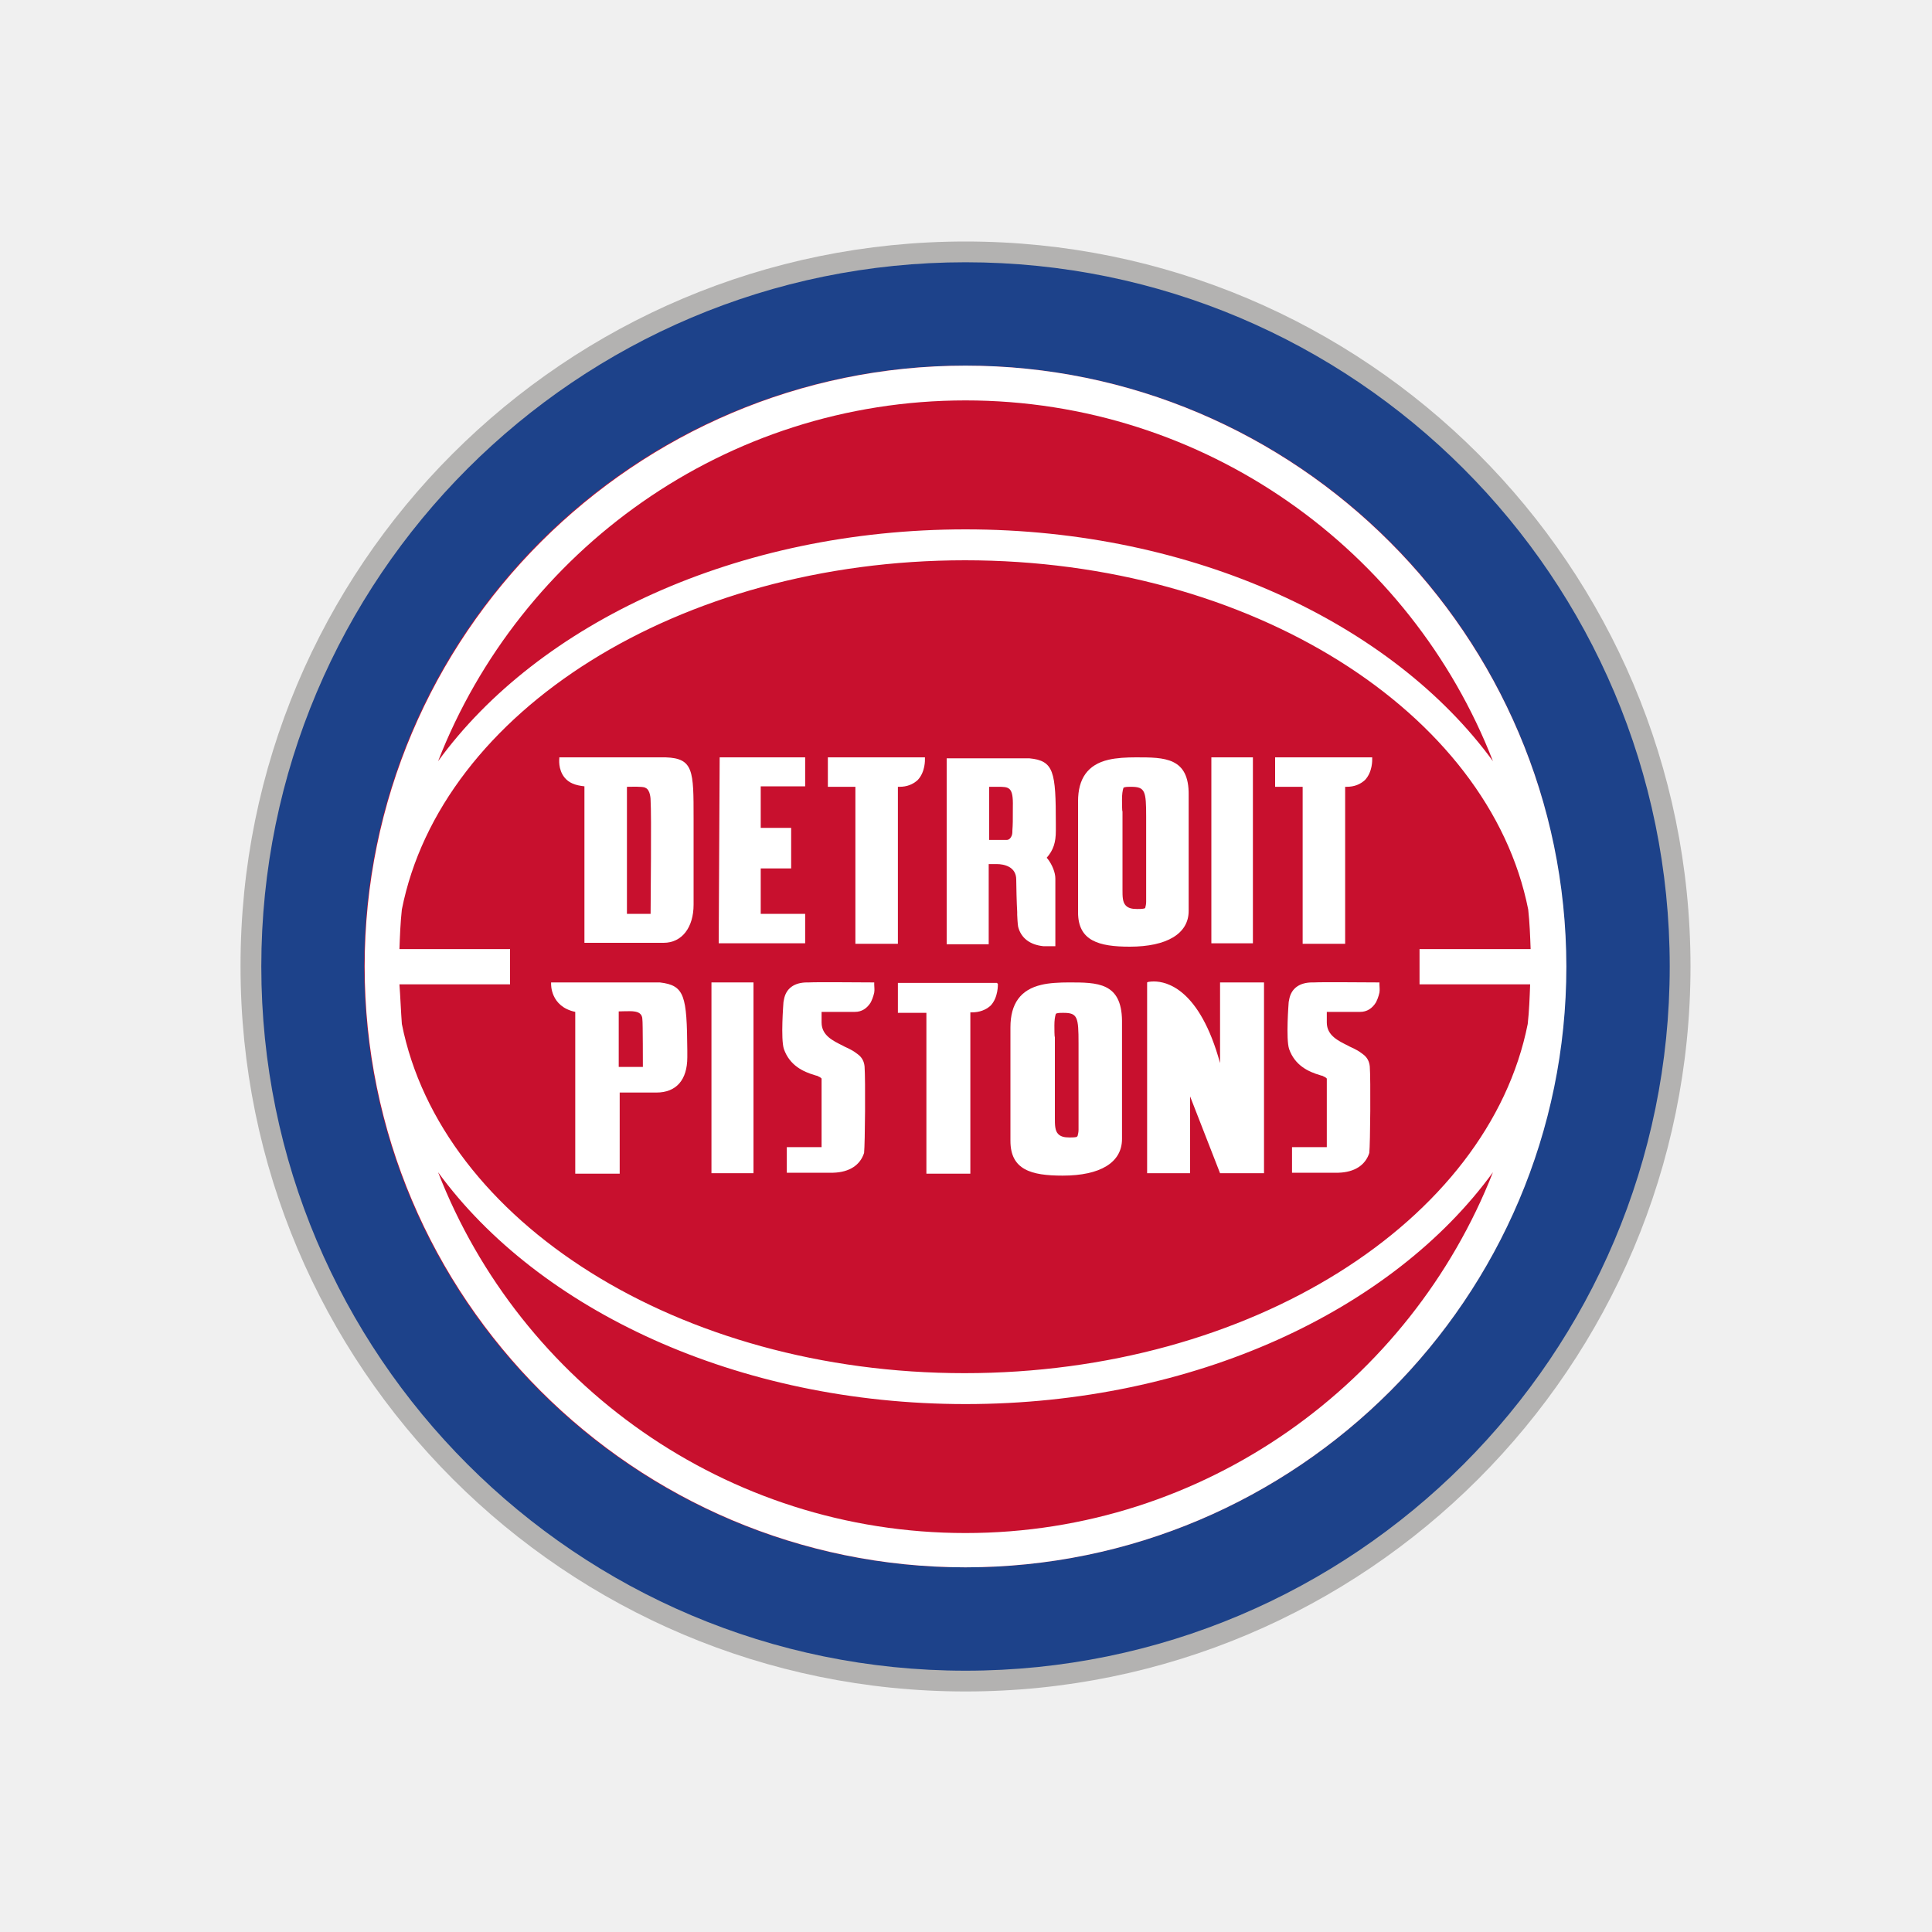
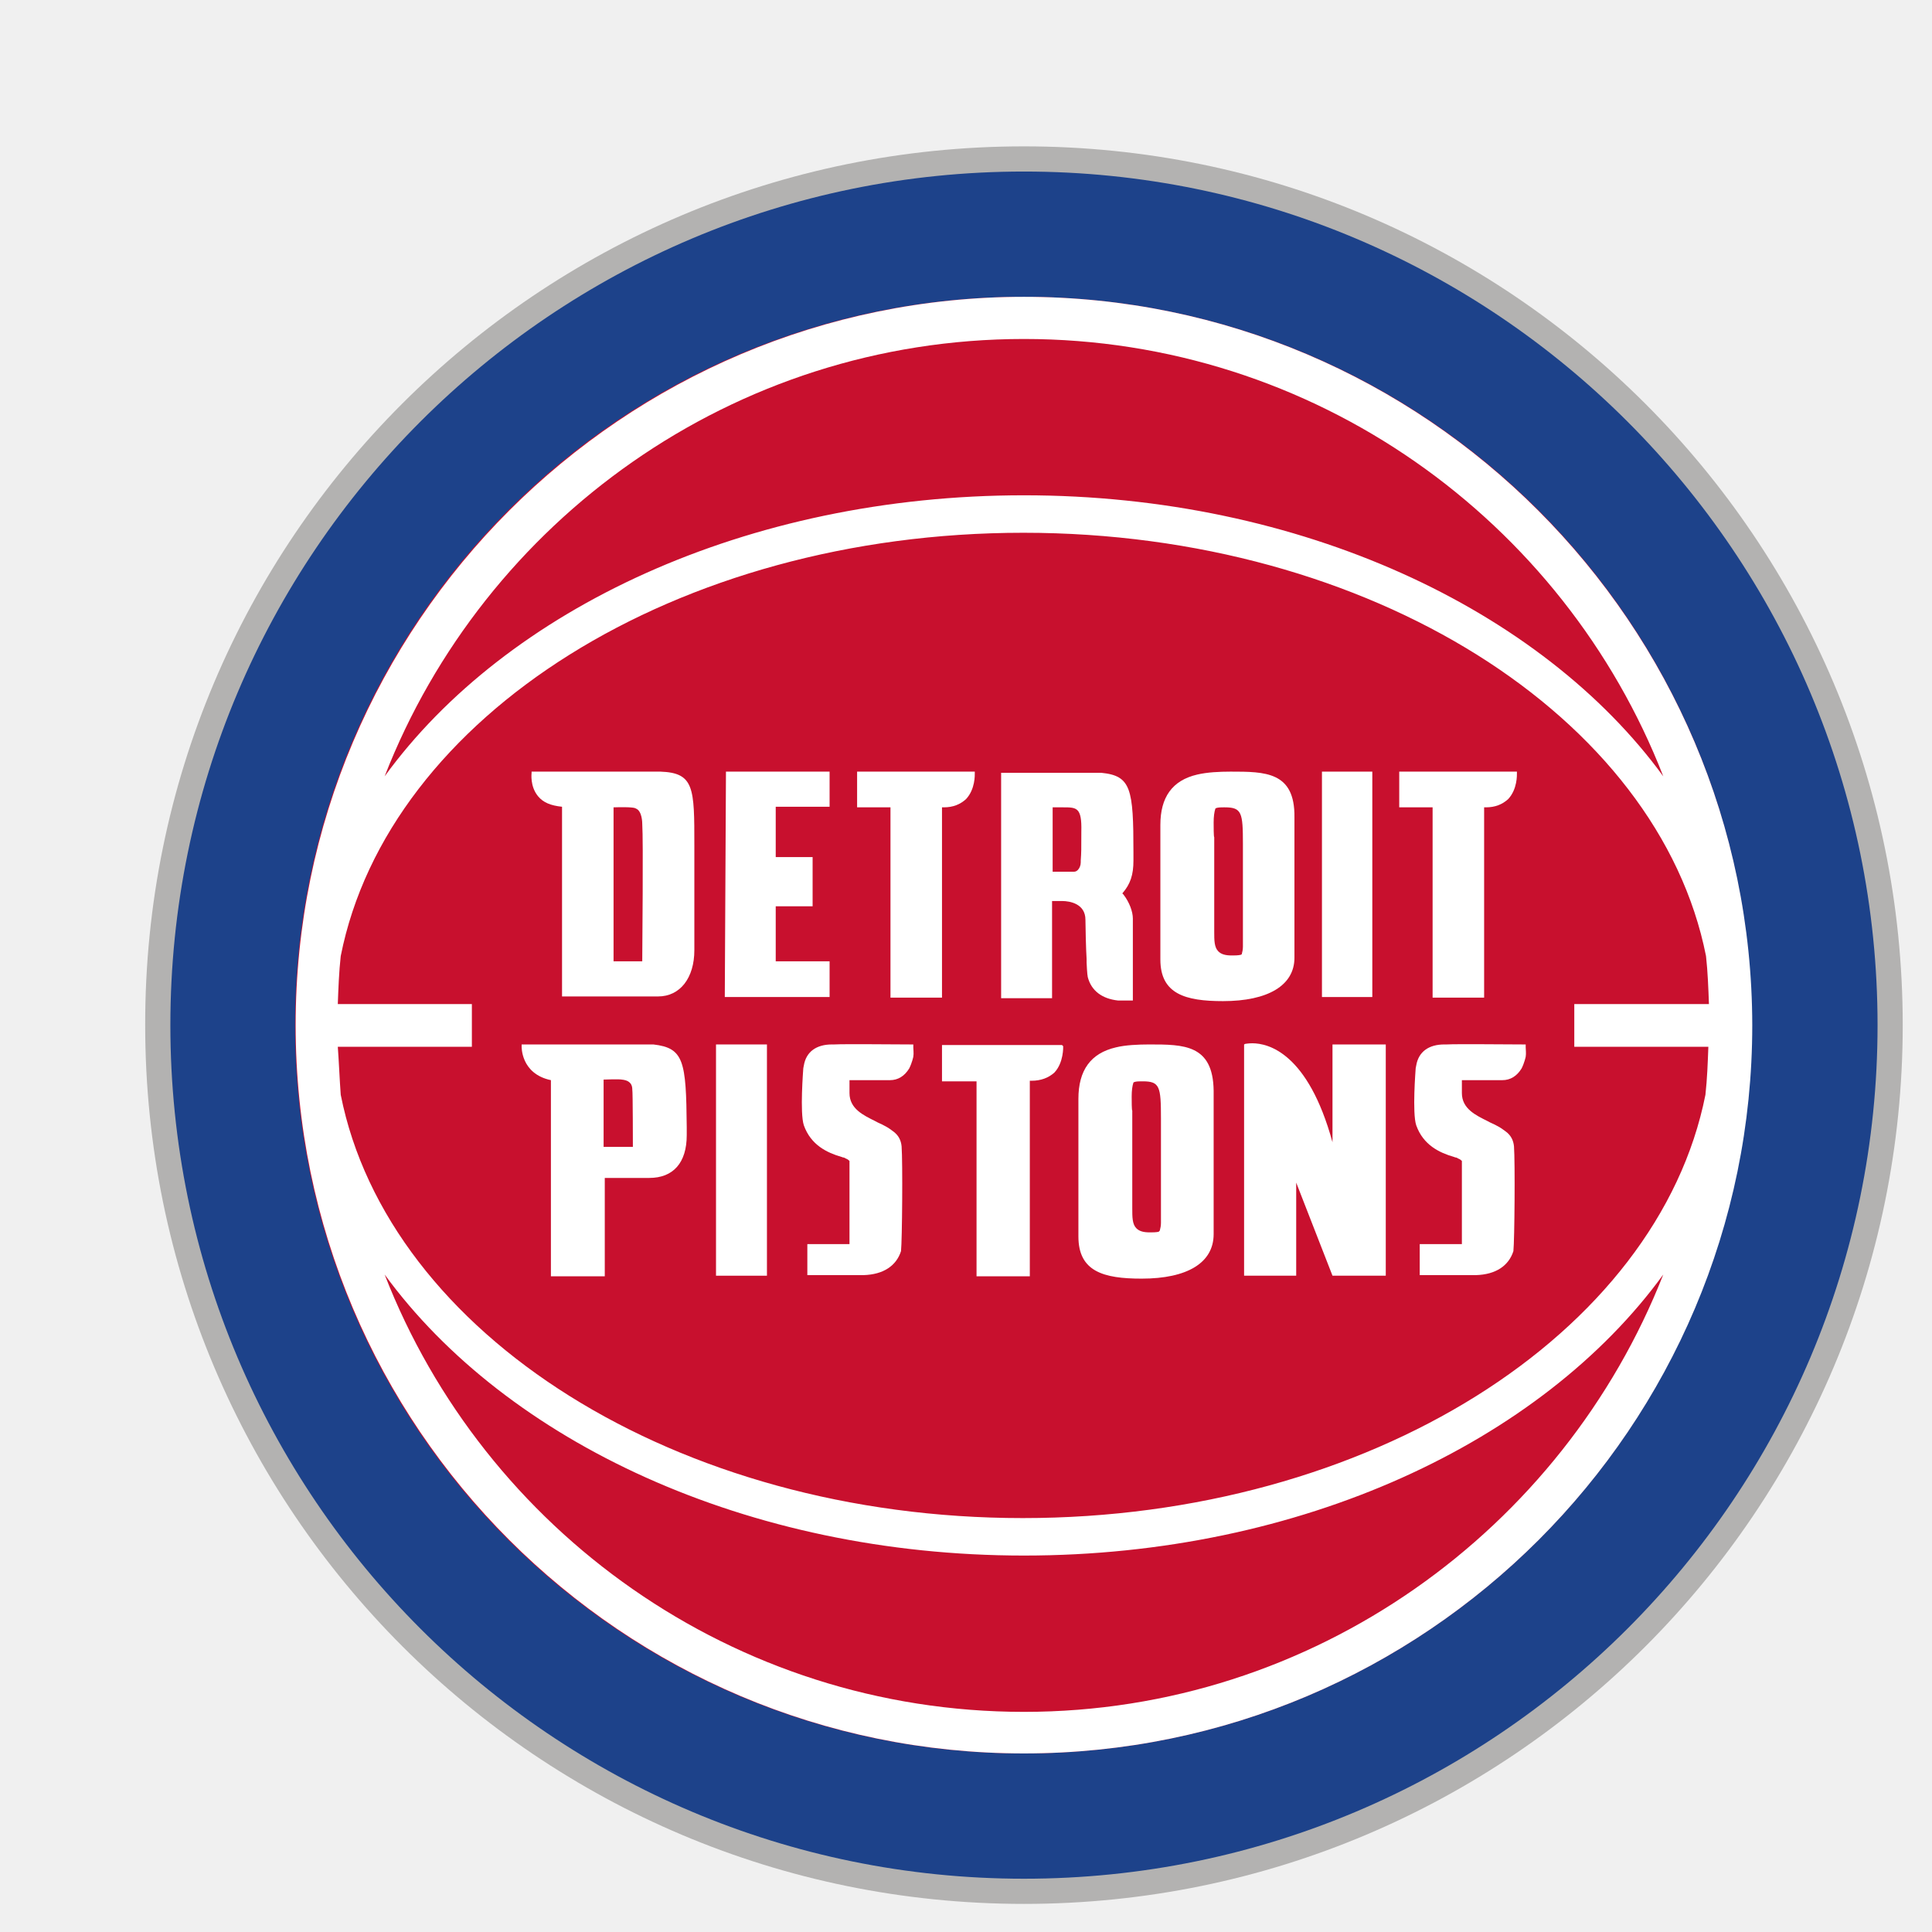
- <svg xmlns="http://www.w3.org/2000/svg" version="1.1" id="Layer_4" x="0px" y="0px" viewBox="0 0 400 400" style="enable-background:new 0 0 400 400;" xml:space="preserve">
+ <svg xmlns="http://www.w3.org/2000/svg" version="1.1" id="Layer_4" x="0px" y="0px" viewBox="25 25 330 330" style="enable-background:new 0 0 400 400;" xml:space="preserve">
  <style type="text/css">
	.st0{fill:#B3B2B1;}
	.st1{fill:#1D428A;}
	.st2{fill:#C8102E;}
	.st3{fill:#FFFFFF;}
</style>
  <g>
    <path class="st0" d="M350,200.1c0,82.9-67.2,150.1-150.1,150.1S49.8,283,49.8,200.1C49.7,117.2,116.9,50,199.9,50   C282.8,50,350,117.2,350,200.1" />
    <g>
      <path class="st1" d="M345.7,200.1c0,80.5-65.3,145.8-145.8,145.8S54.1,280.6,54.1,200.1S119.4,54.3,199.9,54.3    S345.7,119.6,345.7,200.1" />
      <g>
        <path class="st2" d="M324.2,200.1c0,68.6-55.6,124.4-124.4,124.4c-68.6,0-124.4-55.6-124.4-124.4c0-68.6,55.6-124.4,124.4-124.4     S324.2,131.5,324.2,200.1" />
        <path class="st3" d="M199.9,75.7c-68.5,0-124.4,55.8-124.4,124.4s55.8,124.4,124.4,124.4s124.4-55.8,124.4-124.4     C324.2,131.6,268.4,75.7,199.9,75.7 M82.7,203.8h22.9v-7.3H82.7c0.1-2.7,0.2-5.5,0.5-8.2c8.1-40.9,57.3-72.3,116.6-72.3     c59.3,0,108.5,31.5,116.6,72.3c0.3,2.7,0.4,5.5,0.5,8.2h-23v7.3h22.9c-0.1,2.7-0.2,5.5-0.5,8.2c-8.1,40.8-57.4,72.3-116.6,72.3     S91.3,252.8,83.2,212C83,209.3,82.9,206.5,82.7,203.8 M199.9,82.9c49.6,0,92.2,31,109.2,74.7c-20.8-28.5-61.9-48-109.2-48     s-88.4,19.4-109.2,48C107.7,114,150.2,82.9,199.9,82.9 M199.9,317.4c-49.6,0-92.2-31-109.2-74.7c20.8,28.5,61.9,48,109.2,48     s88.4-19.4,109.2-48C292,286.2,249.5,317.4,199.9,317.4" />
        <g>
          <g>
            <rect x="147.3" y="203.4" class="st3" width="8.7" height="39.5" />
            <path class="st3" d="M181,203.4h-0.3c-2.4,0-11.5-0.1-13.2,0h-0.4c-2.6,0-4.4,1.2-4.8,3.6c-0.1,0.4-0.1,0.6-0.1,0.6       c0,0.1-0.6,7.5,0.1,9.6c1.2,3.4,4,4.7,6.4,5.4c0.1,0,0.2,0.1,0.3,0.1c0.2,0,0.3,0.1,0.5,0.2c0.3,0.1,0.5,0.3,0.6,0.4v14.2h-7.2       v5.3h9.6l0,0c3.4-0.1,5.6-1.6,6.4-4.1c0.2-1.9,0.3-15.2,0.1-17.9c-0.1-1-0.5-1.9-1.5-2.6c-0.4-0.3-0.8-0.6-1.4-0.9       c-0.5-0.3-1.1-0.5-1.6-0.8c-2-1-4.4-2.1-4.4-4.8v-2.2h6.9c1.4,0,2.5-0.7,3.3-2c0.5-1,0.7-2,0.7-2c0.1-0.6,0-1.2,0-1.6       L181,203.4z" />
            <path class="st3" d="M221.3,203.4c-1.9,0-4.1,0.1-5.7,0.5c-4.3,1-6.4,3.9-6.4,8.8v23.5c0,6,4.3,7.2,10.8,7.2       c7.8,0,12.3-2.7,12.3-7.6v-24.5C232.2,203.4,227.2,203.4,221.3,203.4 M218.3,212.3c0-1,0.1-1.8,0.3-2.4l0.2-0.1       c0.4-0.1,0.8-0.1,1.2-0.1h0.2c2.9,0,3.1,0.9,3.1,6.3v16.5c0,0.5,0,0.9,0,1.4s-0.1,0.9-0.2,1.3l-0.2,0.2c-0.5,0.1-1,0.1-1.5,0.1       c-1.1,0-1.8-0.2-2.3-0.7c-0.7-0.7-0.7-1.9-0.7-3.4v-16.7C218.3,214.7,218.3,212.9,218.3,212.3" />
            <path class="st3" d="M252.6,220.1c-4.2-15.3-11-16.9-13.7-16.9c-0.7,0-1.1,0.1-1.2,0.1l-0.2,0.1v39.5h8.9V227l6.2,15.9h9.1       v-39.5h-9.1L252.6,220.1L252.6,220.1z" />
            <path class="st3" d="M136.6,203.4h-22.2h-0.3v0.3c0,0-0.2,4.7,5,5.8v33.5h9.2v-16.8h7.6c4.1,0,6.4-2.6,6.4-7.3v-1.4       C142.2,206.2,141.8,204,136.6,203.4 M133.1,220.9h-5v-11.5c0,0,2.6-0.1,3.1,0c1,0.1,1.8,0.5,1.8,1.7       C133.1,211.5,133.1,220.9,133.1,220.9" />
            <path class="st3" d="M206.4,203.5h-20.5v6.2h5.9V243h9.1v-33.4c0.1,0,0.2,0,0.3,0c1.6,0,2.9-0.5,3.9-1.4       c1.6-1.7,1.5-4.4,1.5-4.5L206.4,203.5z" />
            <path class="st3" d="M285.6,203.4h-0.3c-2.4,0-11.5-0.1-13.2,0h-0.4c-2.6,0-4.4,1.2-4.8,3.6c-0.1,0.4-0.1,0.6-0.1,0.6       c0,0.1-0.6,7.5,0.1,9.6c1.2,3.4,4,4.7,6.4,5.4c0.1,0,0.2,0.1,0.3,0.1c0.2,0,0.3,0.1,0.5,0.2c0.3,0.1,0.5,0.3,0.6,0.4v14.2h-7.2       v5.3h9.6l0,0c3.4-0.1,5.6-1.6,6.4-4.1c0.2-1.9,0.3-15.2,0.1-17.9c-0.1-1-0.5-1.9-1.5-2.6c-0.4-0.3-0.8-0.6-1.4-0.9       c-0.5-0.3-1.1-0.5-1.6-0.8c-2-1-4.4-2.1-4.4-4.8v-2.2h6.9c1.4,0,2.5-0.7,3.3-2c0.5-1,0.7-2,0.7-2c0.1-0.6,0-1.2,0-1.6       L285.6,203.4z" />
          </g>
          <g>
            <path class="st3" d="M204.9,178.9h1.5c1.4,0,4,0.5,4,3.2c0,1.2,0.1,5.2,0.2,6.7v0.6c0,0.2,0.1,2.1,0.2,2.5       c0.6,2.3,2.4,3.7,5.2,4h2.5v-14c0-1.2-0.6-2.8-1.6-4.1l-0.2-0.2c1.4-1.6,1.9-3.2,1.9-5.6v-1.4c0-10.9-0.4-13.1-5.5-13.6H196       v38.5h8.7v-16.6L204.9,178.9L204.9,178.9z M204.9,162.9h1.5h0.2c2.3,0,3.2,0,3.1,4.1c0,3.3,0,3.5-0.1,5v0.3       c0,0.5-0.2,1-0.5,1.3c-0.2,0.2-0.4,0.3-0.7,0.3h-3.6v-11H204.9z" />
            <polygon class="st3" points="259.4,156.8 250.8,156.8 250.8,195.3 259.4,195.3      " />
            <path class="st3" d="M177.1,195.4h8.8v-32.5c0.1,0,0.2,0,0.3,0c1.6,0,2.8-0.5,3.8-1.4c1.6-1.7,1.5-4.2,1.5-4.4v-0.3h-20.1v6.1       h5.7V195.4z" />
            <path class="st3" d="M269.7,195.4h8.8v-32.5c0.1,0,0.2,0,0.3,0c1.6,0,2.8-0.5,3.8-1.4c1.6-1.7,1.5-4.2,1.5-4.4v-0.3H264v6.1       h5.7L269.7,195.4L269.7,195.4z" />
            <polygon class="st3" points="166.7,189.2 157.5,189.2 157.5,179.8 163.8,179.8 163.8,171.4 157.5,171.4 157.5,162.8        166.7,162.8 166.7,156.8 149,156.8 148.8,195.3 166.7,195.3      " />
            <path class="st3" d="M137.8,156.8h-22v0.2c0,0.1-0.3,2.3,1.1,4c0.9,1.1,2.2,1.6,4.1,1.8v32.4h16.4c3.8,0,6.2-3.2,6.2-7.9v-17.9       C143.6,159.6,143.6,157,137.8,156.8 M134.7,189.2h-4.9v-26.3c3.1-0.1,3.7,0.1,3.8,0.2c1.1,0.4,1.1,2.5,1.1,2.6       C134.9,168.7,134.7,186.8,134.7,189.2" />
            <path class="st3" d="M235.2,156.8c-1.9,0-4,0.1-5.7,0.5c-4.3,1-6.3,3.9-6.3,8.6v23c0,5.9,4.3,7.1,10.7,7.1       c7.7,0,12.2-2.7,12.2-7.4v-24C246.2,156.8,241.1,156.8,235.2,156.8 M232.3,165.5c0-1,0.1-1.8,0.3-2.4l0.2-0.1       c0.4-0.1,0.8-0.1,1.2-0.1h0.2c2.9,0,3.1,0.9,3.1,6.2v16.2c0,0.5,0,0.9,0,1.4s-0.1,0.9-0.2,1.3l-0.2,0.1c-0.5,0.1-1,0.1-1.5,0.1       c-1.1,0-1.8-0.2-2.3-0.7c-0.7-0.7-0.7-1.9-0.7-3.3V168C232.3,168,232.3,166.1,232.3,165.5" />
          </g>
        </g>
      </g>
    </g>
  </g>
</svg>
